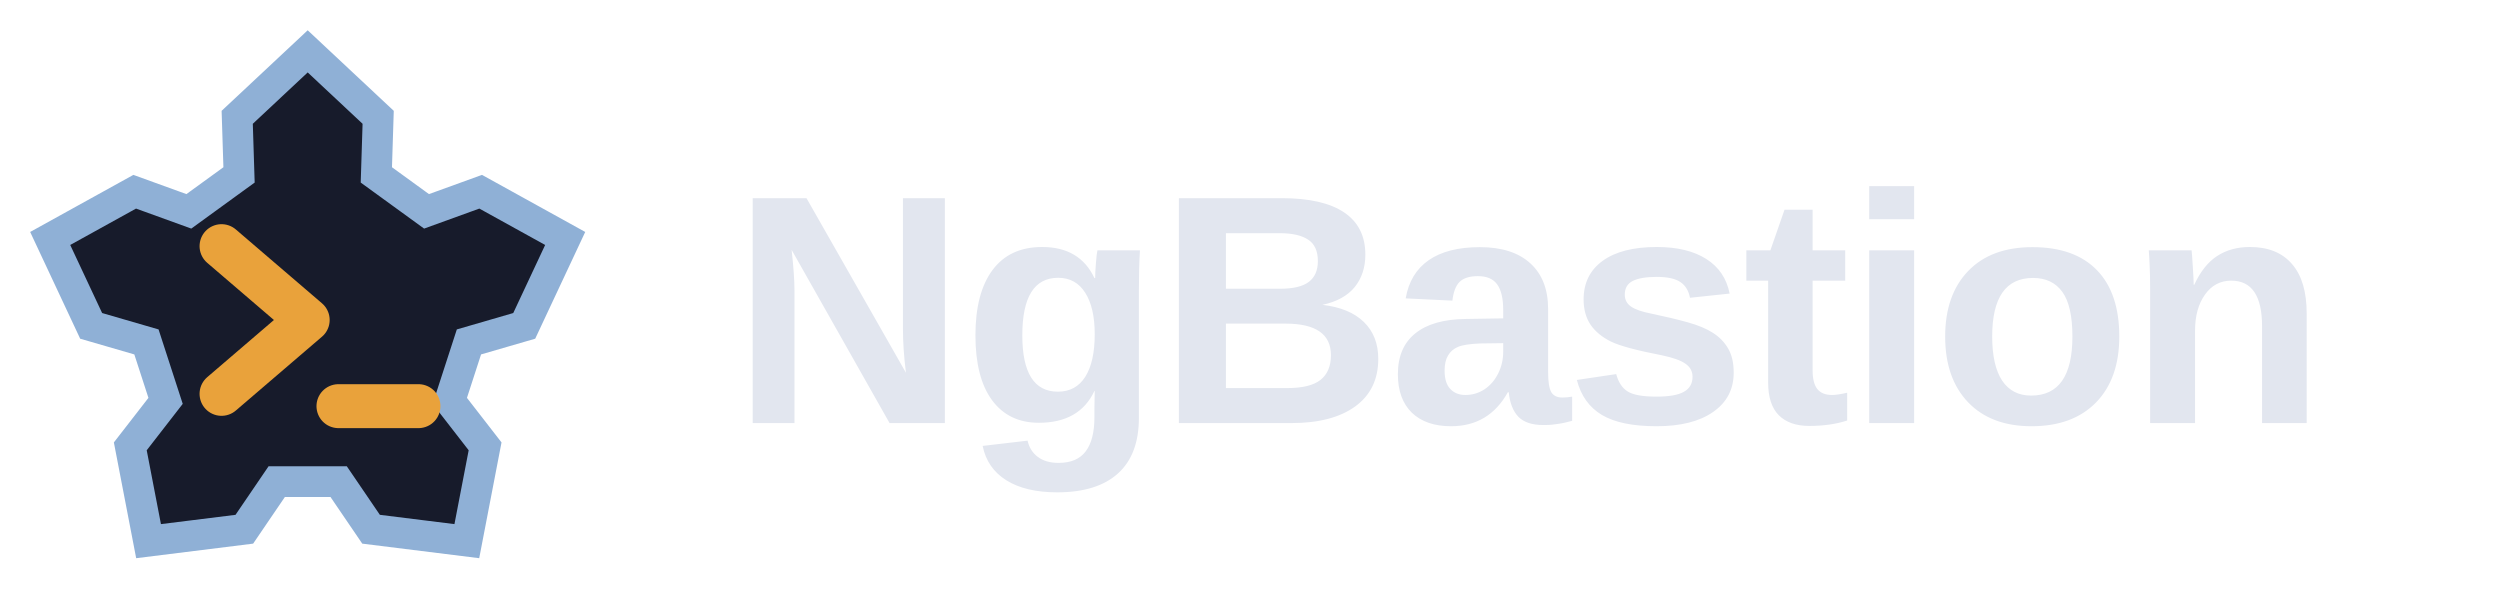
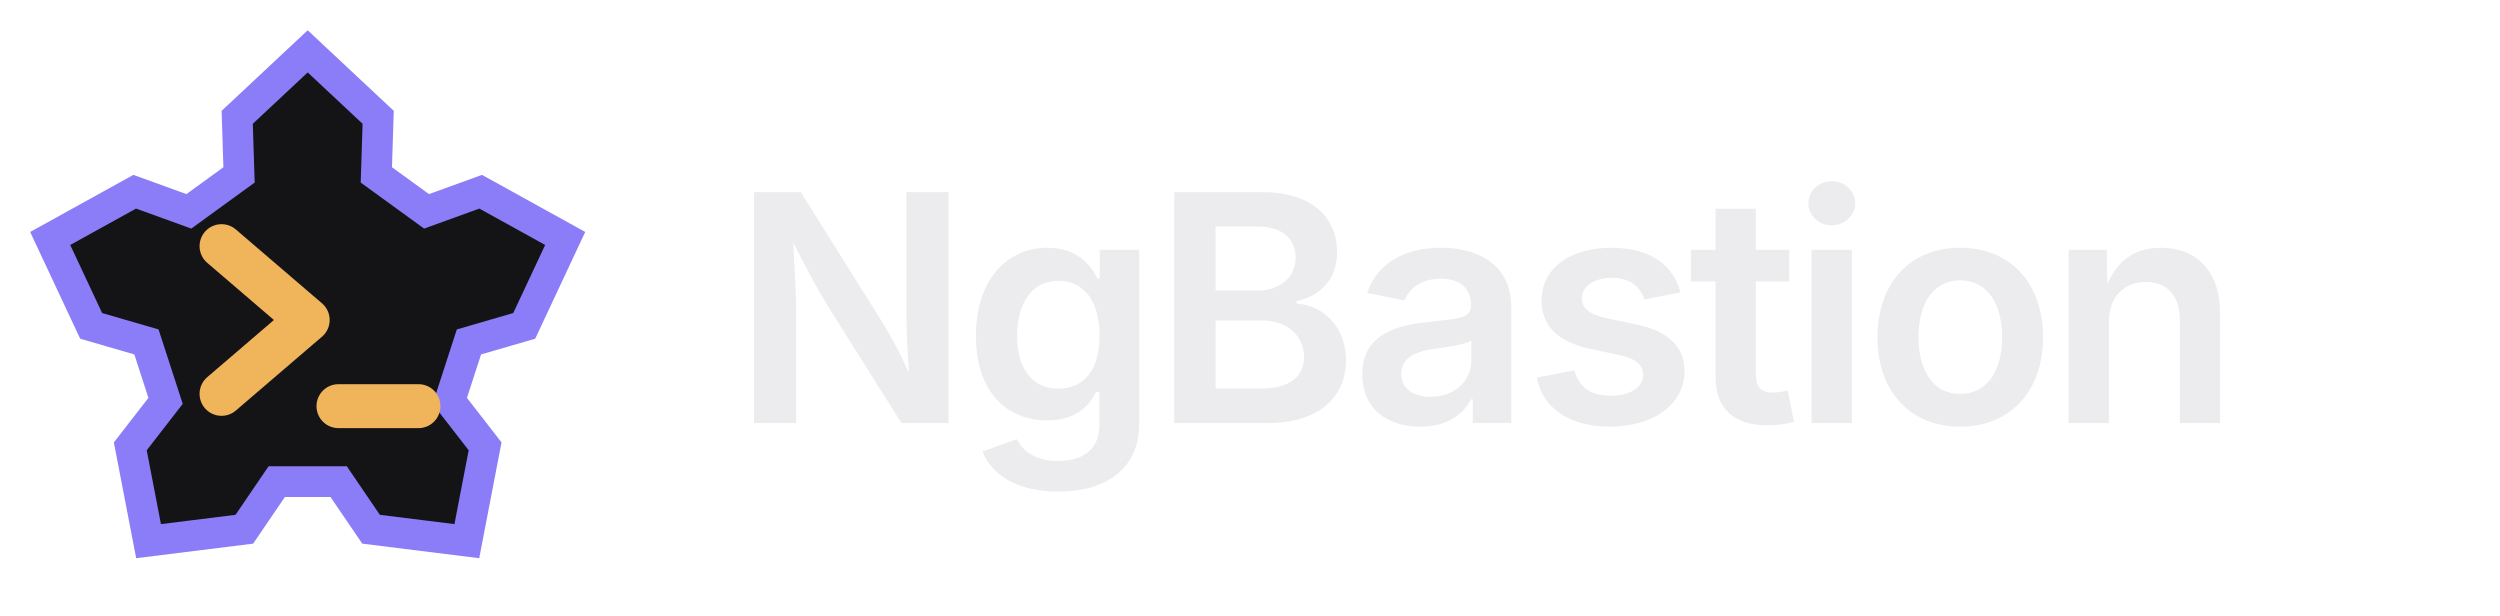
<svg xmlns="http://www.w3.org/2000/svg" viewBox="0 0 260 64" width="260" height="64" role="img" aria-label="NgBastion">
-   <polygon points="24.86,18.19 24.67,12.20 32.00,5.34 39.33,12.20 39.14,18.19 44.36,21.98 49.99,19.94 58.78,24.80 54.52,33.89 48.77,35.56 46.78,41.69 50.45,46.42 48.55,56.28 38.59,55.04 35.22,50.09 28.78,50.09 25.41,55.04 15.45,56.28 13.55,46.42 17.22,41.69 15.23,35.56 9.48,33.89 5.22,24.80 14.01,19.94 19.64,21.98" fill="#171b2b" stroke="#8fb0d6" stroke-width="3.2" stroke-linejoin="miter" />
-   <path d="M23.04 25.6 L32 33.28 L23.04 40.96" fill="none" stroke="#e9a23b" stroke-width="4.571" stroke-linecap="round" stroke-linejoin="round" />
-   <path d="M35.2 42.24 H43.52" stroke="#e9a23b" stroke-width="4.571" stroke-linecap="round" />
-   <text x="76" y="44" font-family="'Schibsted Grotesk', 'Helvetica Neue', Arial, sans-serif" font-size="34" font-weight="700" letter-spacing="-0.5" fill="#e2e6ef">NgBastion</text>
+   <polygon points="24.86,18.19 24.67,12.20 32.00,5.34 39.33,12.20 39.14,18.19 44.36,21.98 49.99,19.94 58.78,24.80 54.52,33.89 48.77,35.56 46.78,41.69 50.45,46.42 48.55,56.28 38.59,55.04 35.22,50.09 28.78,50.09 25.41,55.04 15.45,56.28 13.55,46.42 17.22,41.69 15.23,35.56 9.48,33.89 5.22,24.80 14.01,19.94 19.64,21.98" fill="#141417" stroke="#8b7cf8" stroke-width="3.2" stroke-linejoin="miter" />
+   <path d="M23.04 25.6 L32 33.28 L23.04 40.96" fill="none" stroke="#f0b45b" stroke-width="4.571" stroke-linecap="round" stroke-linejoin="round" />
+   <path d="M35.2 42.24 H43.52" stroke="#f0b45b" stroke-width="4.571" stroke-linecap="round" />
+   <text x="76" y="44" font-family="'Geist', 'Inter', 'Helvetica Neue', Arial, sans-serif" font-size="33" font-weight="600" letter-spacing="-1" fill="#ececee">NgBastion</text>
</svg>
